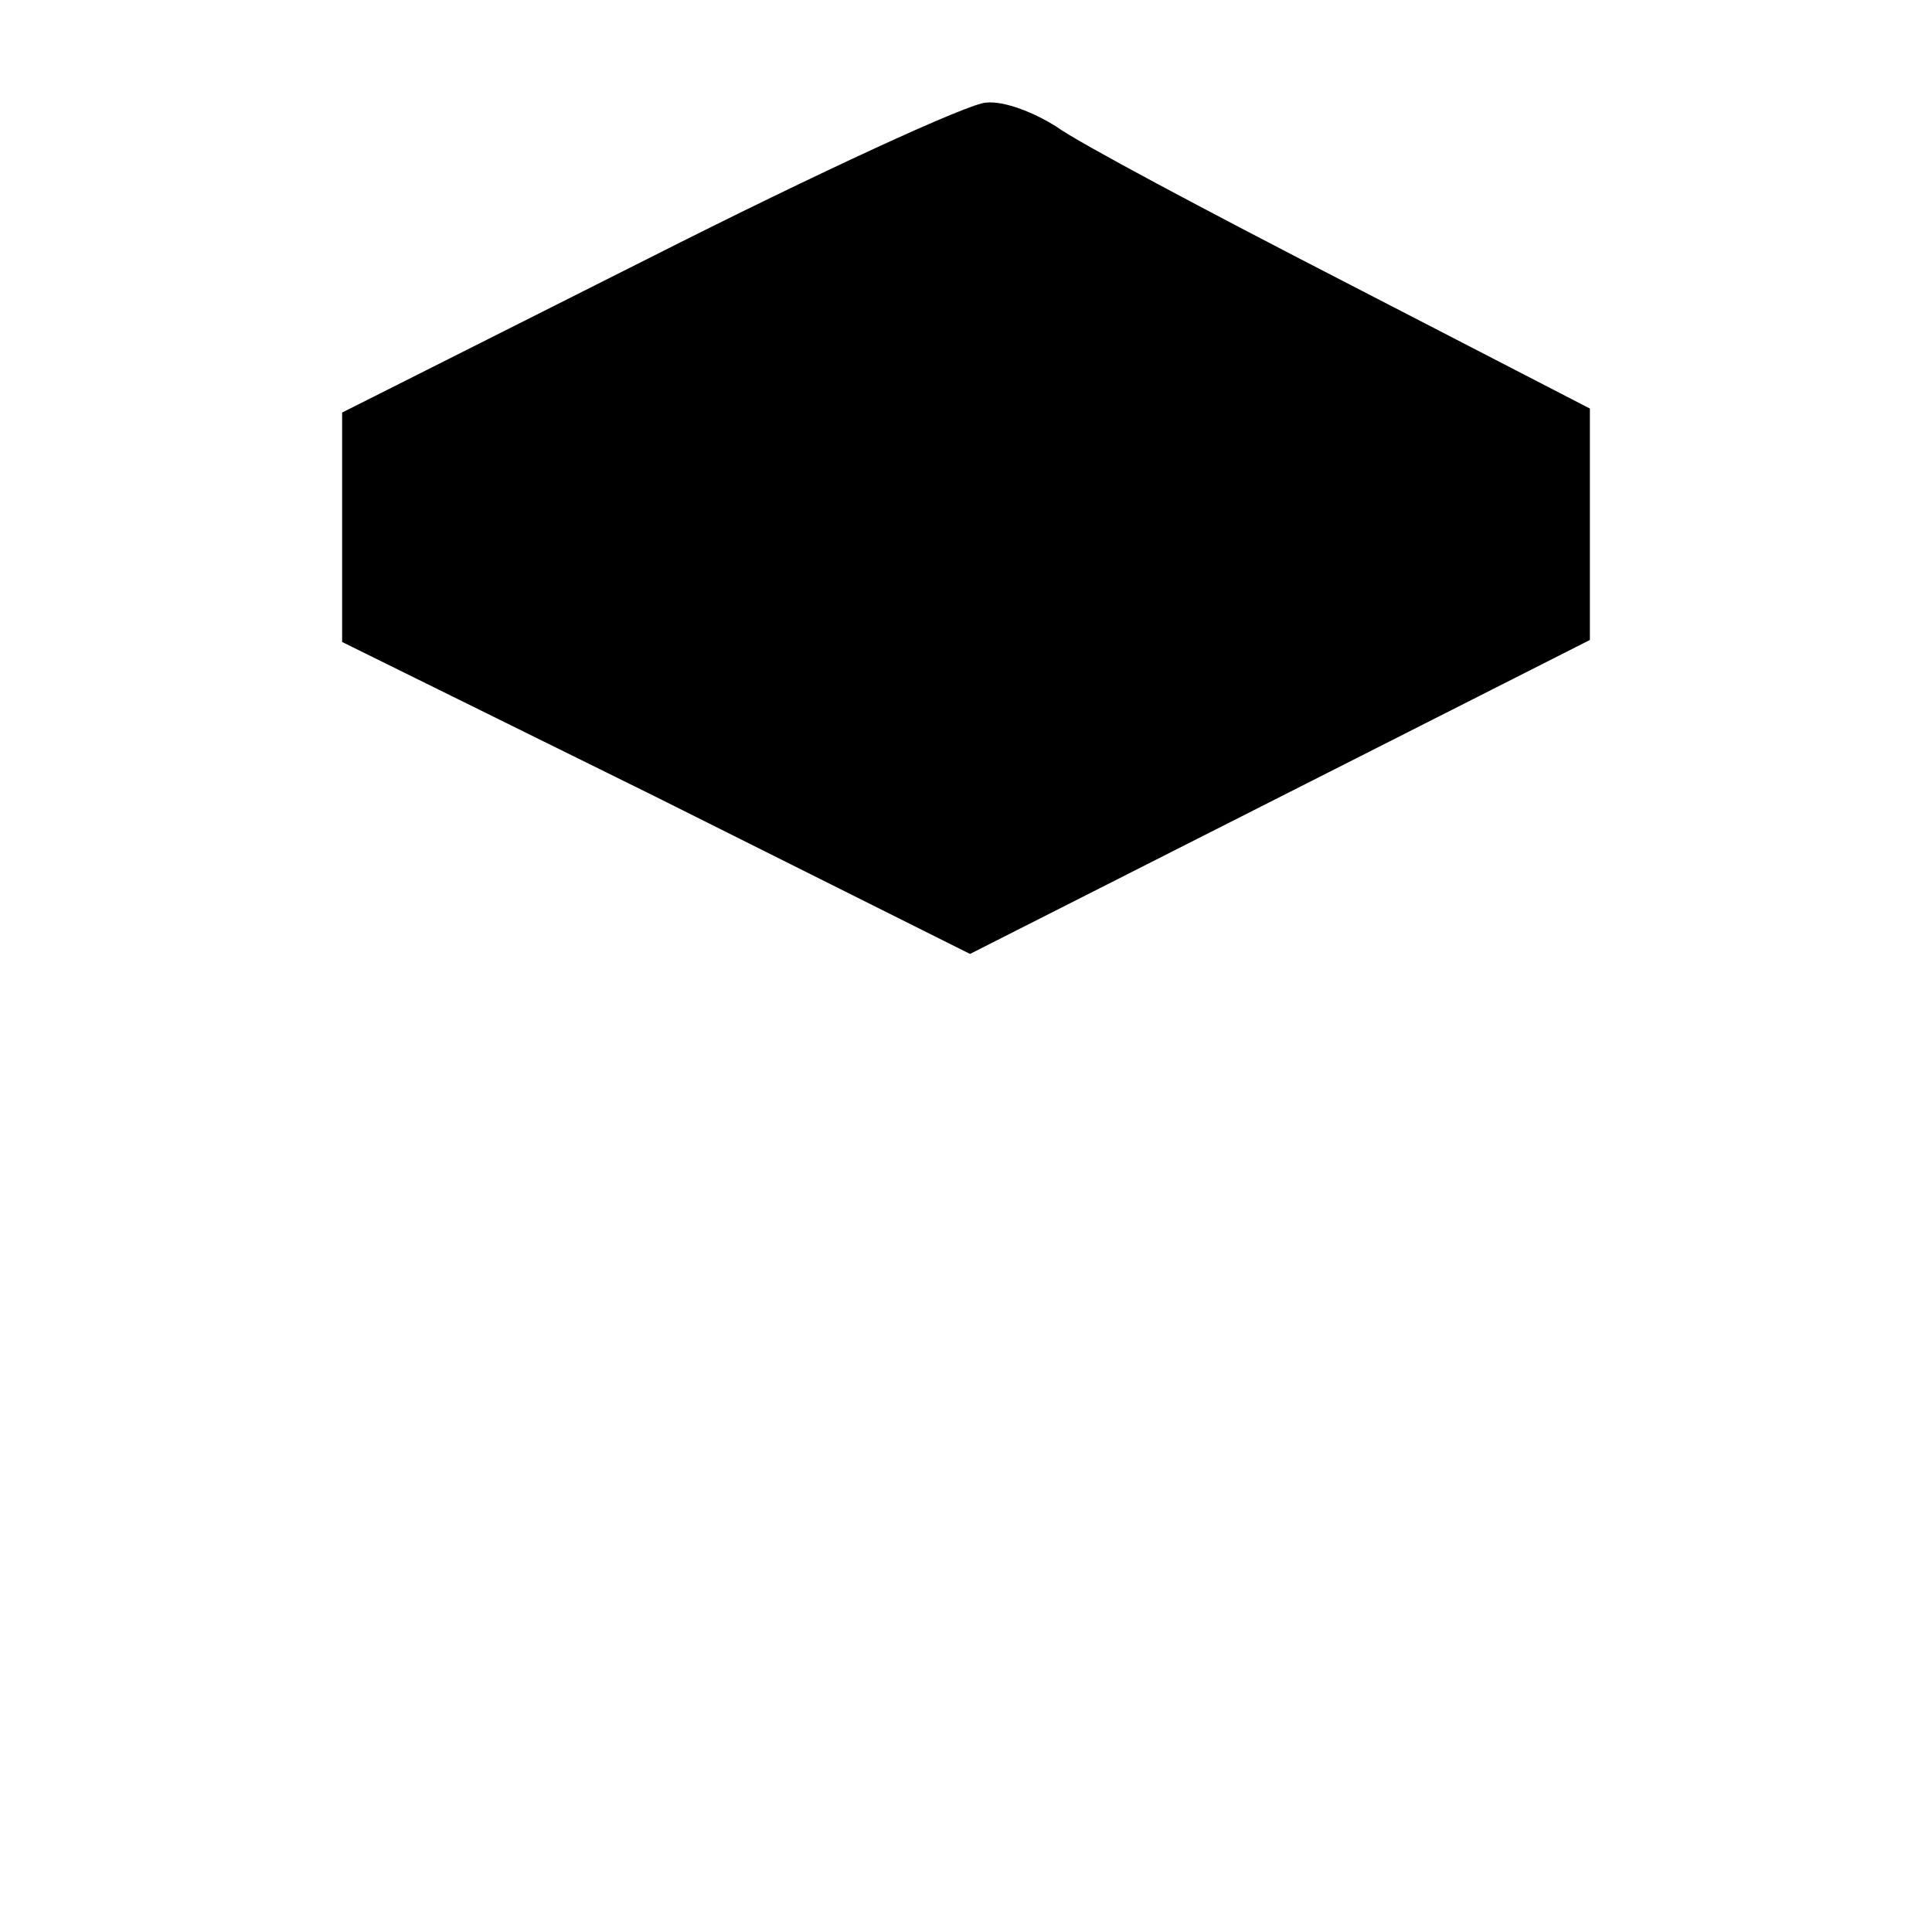
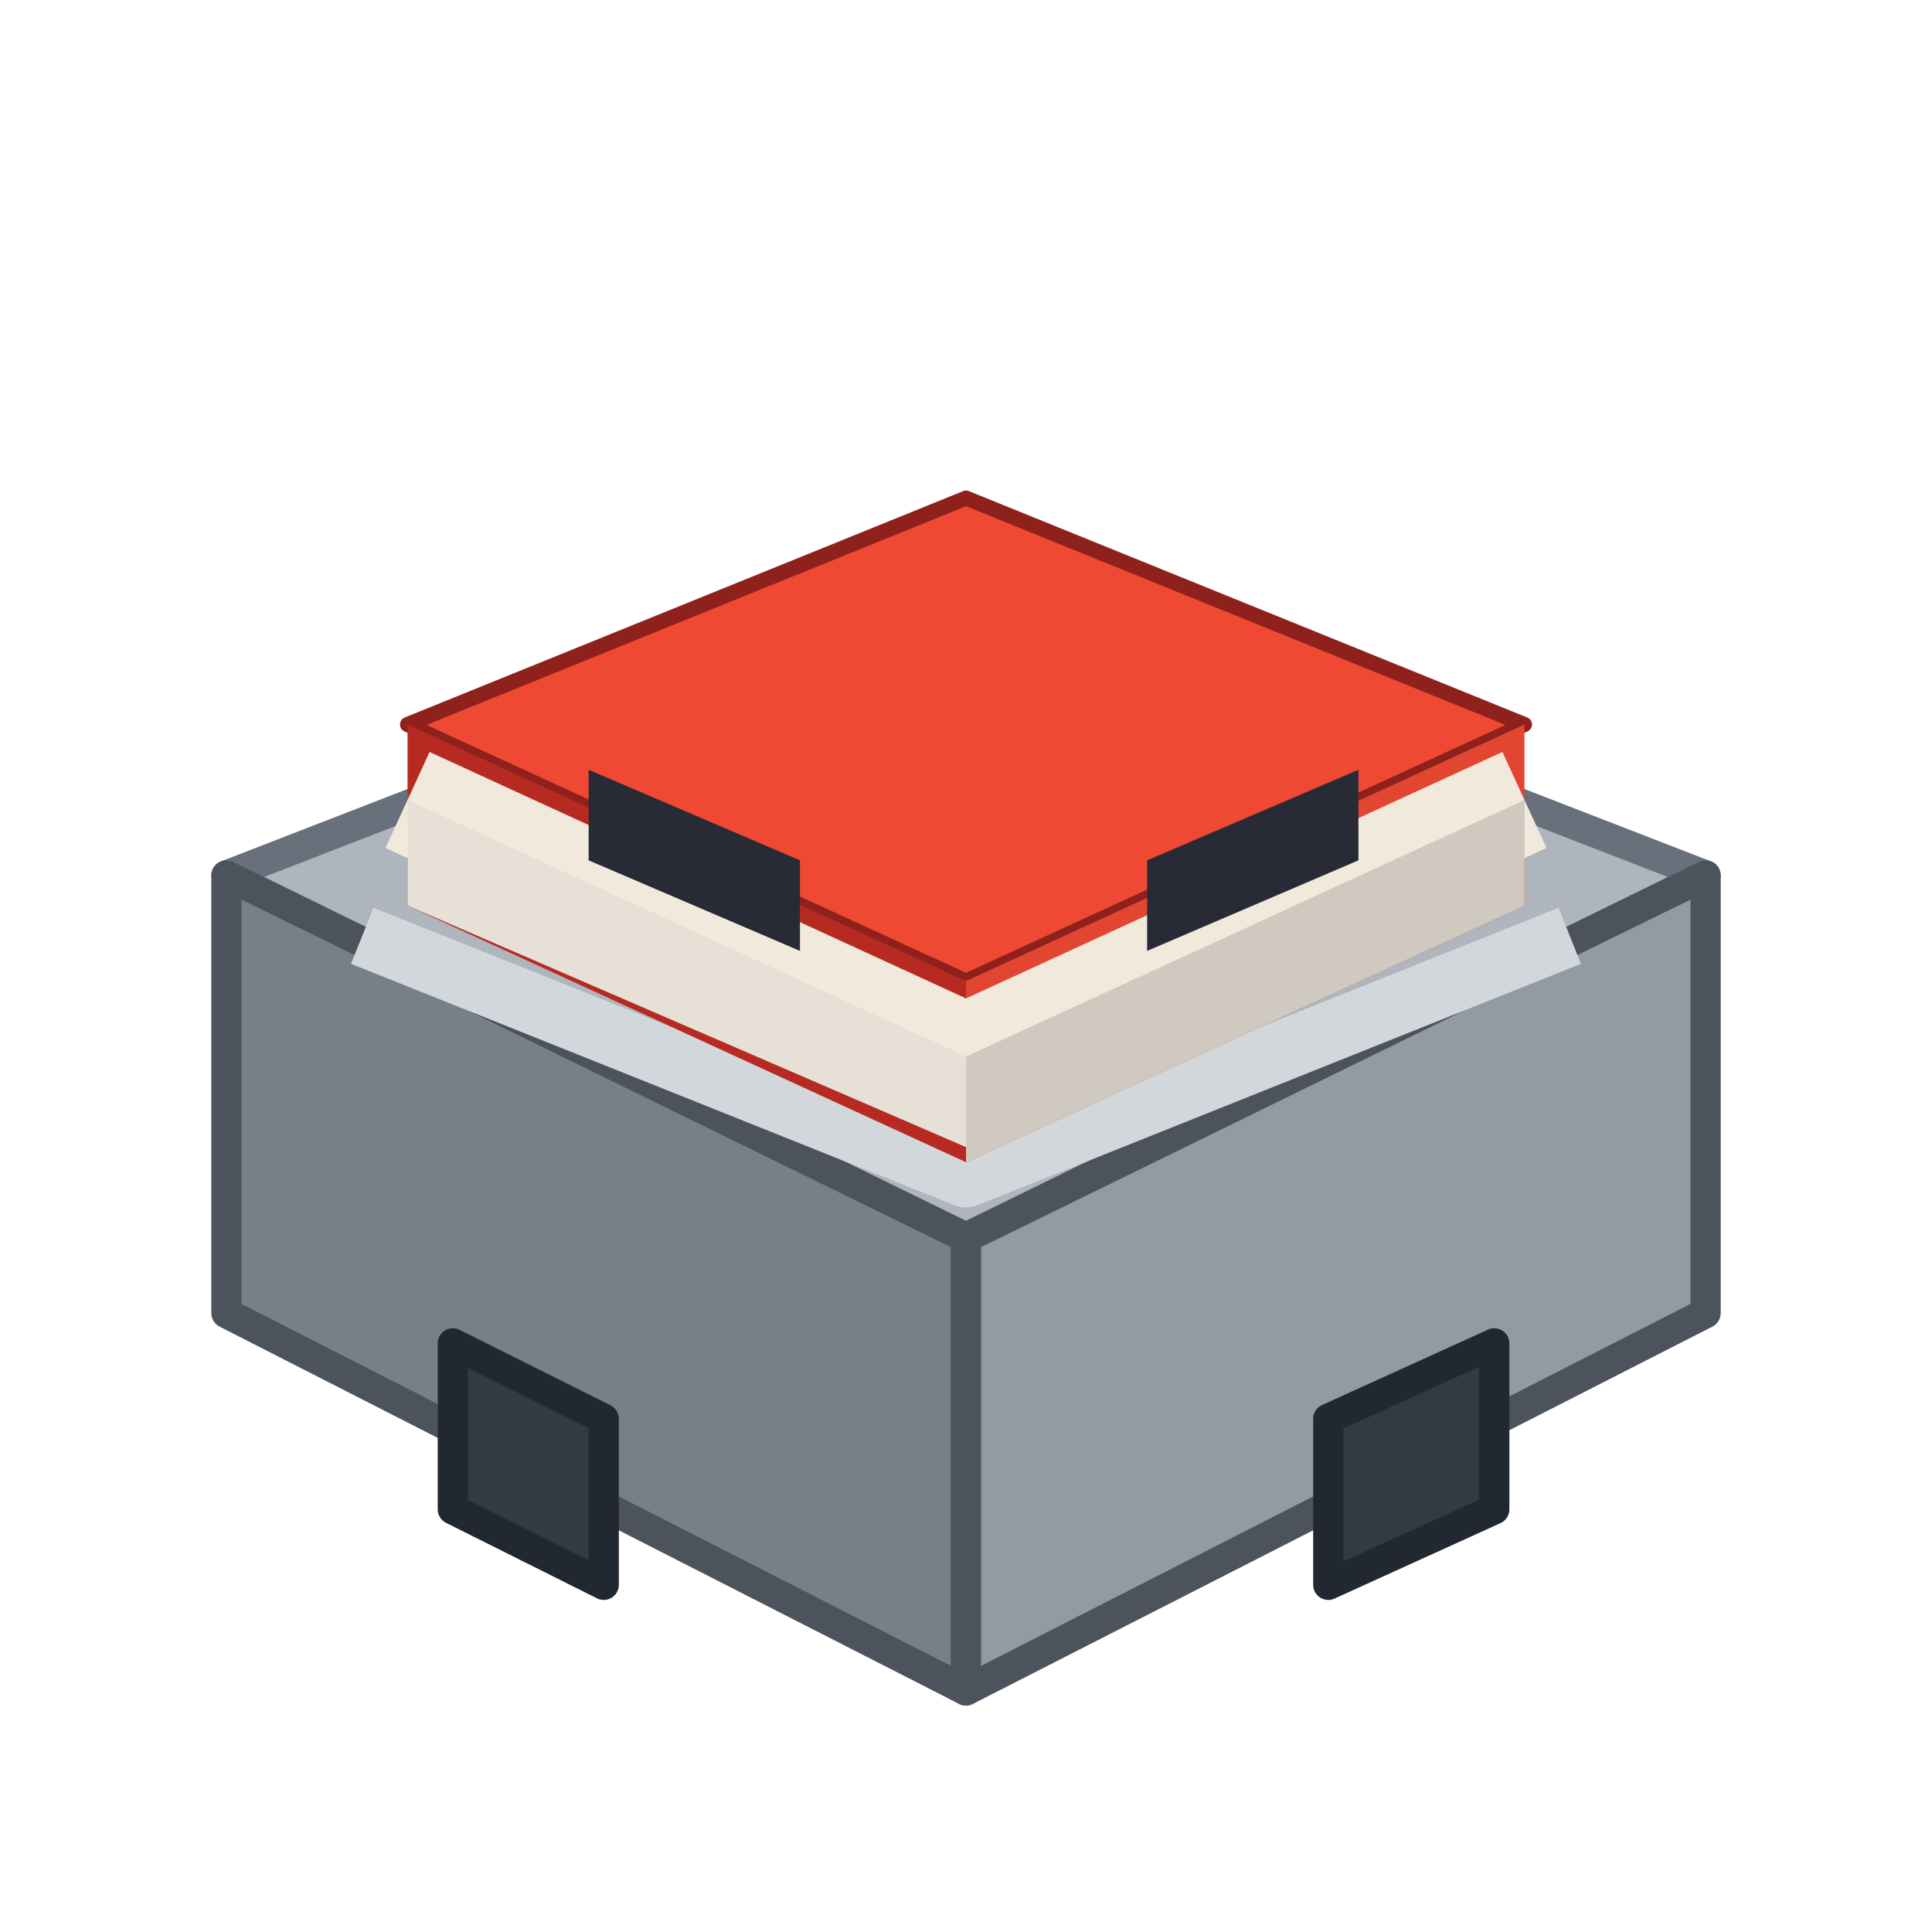
- <svg xmlns="http://www.w3.org/2000/svg" version="1.0" width="96pt" height="96pt" viewBox="0 0 96 96" preserveAspectRatio="xMidYMid meet">
-   <g transform="translate(0,96) scale(0.1,-0.1)" fill="#000000" stroke="none">
-     <path d="M323 832 l-153 -77 0 -57 0 -57 156 -77 156 -78 154 78 154 78 0 58 0 57 -122 63 c-68 35 -132 69 -143 77 -11 7 -26 13 -35 12 -8 0 -84 -35 -167 -77z" />
+ <svg xmlns="http://www.w3.org/2000/svg" viewBox="0 0 128 128">
+   <g stroke-linejoin="round">
+     <path d="M15 58L64 39L113 58L64 82Z" fill="#aeb5bd" stroke="#68717b" stroke-width="2" />
+     <path d="M15 58L64 82V112L15 87Z" fill="#777f89" stroke="#4c535d" stroke-width="2" />
+     <path d="M64 82L113 58V87L64 112Z" fill="#929aa4" stroke="#4c535d" stroke-width="2" />
+     <path d="M24 62L64 78L104 62" fill="none" stroke="#d2d7dc" stroke-width="4" />
+     <path d="M27 48L64 33L101 48L64 65Z" fill="#ef4934" stroke="#8f211c" />
+     <path d="M27 48L64 65V77L27 60Z" fill="#b72a22" />
+     <path d="M64 65L101 48V60L64 77Z" fill="#e34630" />
+     <path d="M27 53L64 70L101 53" fill="none" stroke="#f0e9dc" stroke-width="7" />
+     <path d="M27 53L64 70V76L27 60Z" fill="#e6e0d6" />
+     <path d="M64 70L101 53V60L64 77Z" fill="#d0c9c0" />
+     <path d="M39 51L53 57V63L39 57Z" fill="#282b36" />
+     <path d="M76 57L90 51V57L76 63Z" fill="#282b36" />
+     <path d="M30 89L40 94V105L30 100Z M88 94L99 89V100L88 105Z" fill="#343a43" stroke="#222831" stroke-width="2" />
  </g>
</svg>
